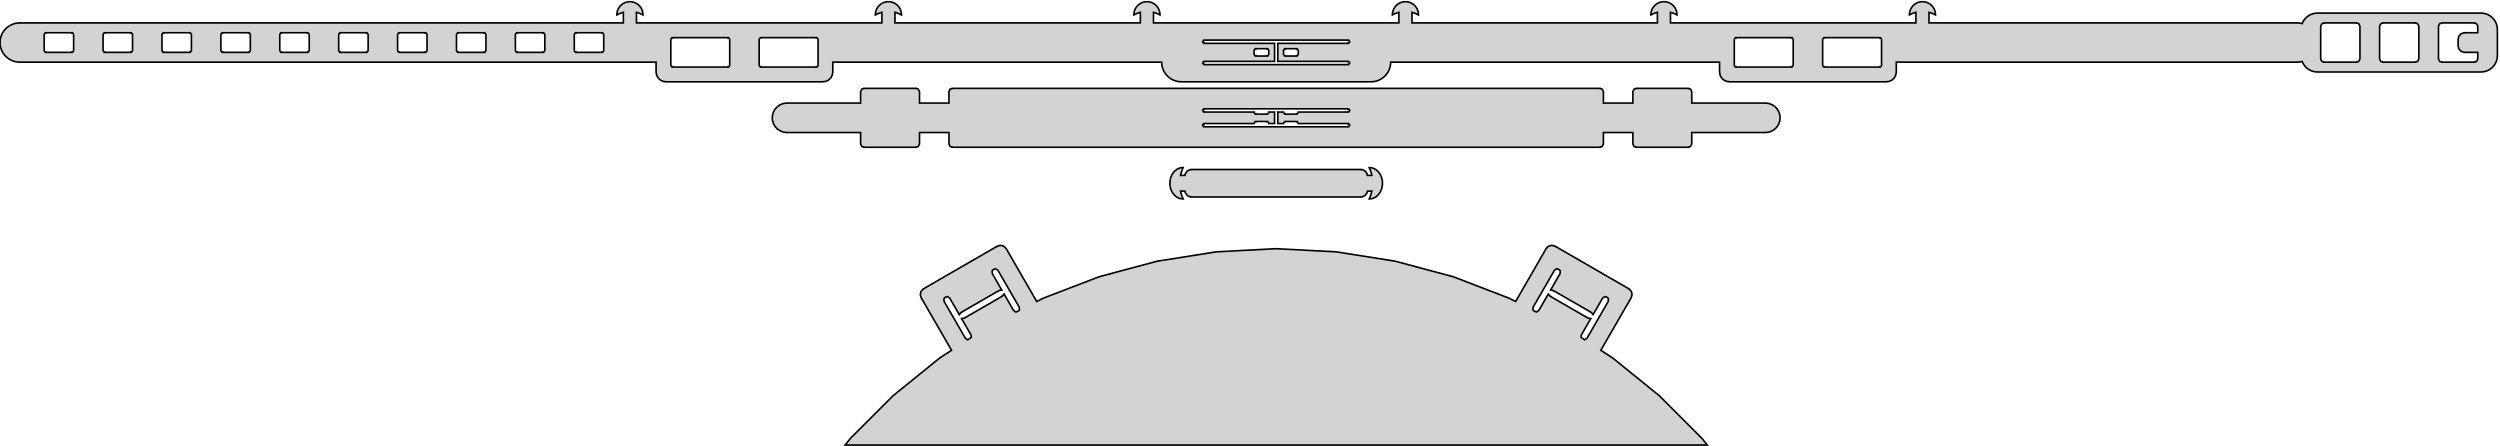
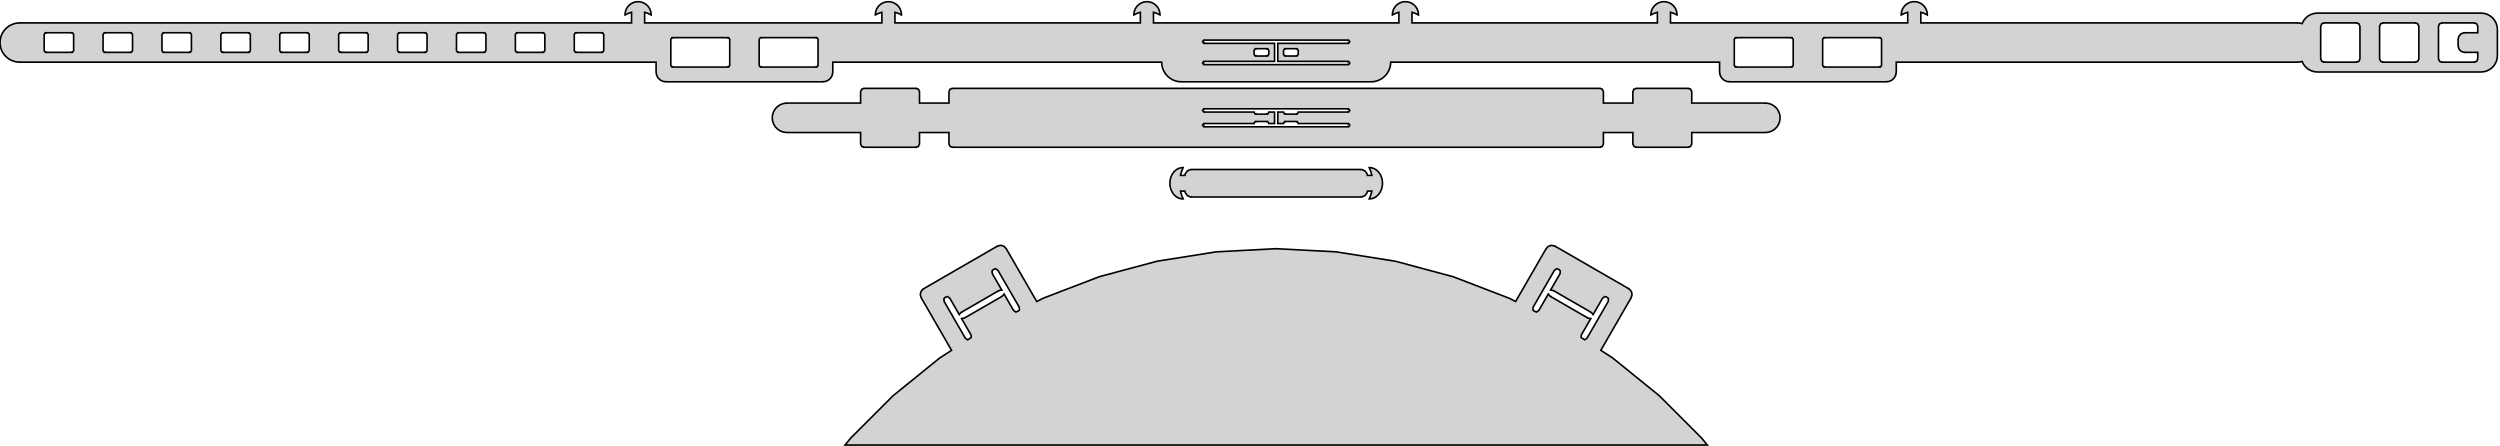
<svg xmlns="http://www.w3.org/2000/svg" width="764mm" height="136mm" viewBox="-390 -16 764 136" version="1.1">
-   <path d=" M -138.5,8.969 L -137.764,8.908 L -136.859,8.511 L -136.133,7.843 L -135.663,6.974 L -135.5,6  L -135.5,3 L -35,3 L -34.918,3.988 L -34.675,4.948 L -34.277,5.856 L -33.735,6.685  L -33.064,7.414 L -32.282,8.023 L -31.41,8.495 L -30.473,8.816 L -29.495,8.98 L -29,8.98  L -29,9 L 29,9 L 29,8.98 L 29.495,8.98 L 30.473,8.816 L 31.41,8.495  L 32.282,8.023 L 33.064,7.414 L 33.735,6.685 L 34.277,5.856 L 34.675,4.948 L 34.918,3.988  L 35,3 L 135.5,3 L 135.5,6 L 135.663,6.974 L 136.133,7.843 L 136.859,8.511  L 137.764,8.908 L 138.5,8.969 L 138.5,9 L 186.5,9 L 186.5,8.969 L 187.236,8.908  L 188.141,8.511 L 188.867,7.843 L 189.337,6.974 L 189.5,6 L 189.5,3 L 312,3  L 312,2.98 L 312.495,2.98 L 313.473,2.816 L 313.544,2.792 L 313.581,2.913 L 314.043,3.778  L 314.664,4.536 L 315.422,5.157 L 316.287,5.619 L 317.225,5.904 L 318.2,6 L 368.2,6  L 369.175,5.904 L 370.113,5.619 L 370.978,5.157 L 371.736,4.536 L 372.357,3.778 L 372.819,2.913  L 373.104,1.975 L 373.2,1 L 373.2,-7 L 373.104,-7.975 L 372.819,-8.913 L 372.357,-9.778  L 371.736,-10.536 L 370.978,-11.157 L 370.113,-11.619 L 369.175,-11.904 L 368.2,-12 L 318.2,-12  L 317.225,-11.904 L 316.287,-11.619 L 315.422,-11.157 L 314.664,-10.536 L 314.043,-9.778 L 313.581,-8.913  L 313.544,-8.792 L 313.473,-8.816 L 312.495,-8.98 L 312,-8.98 L 312,-9 L 199.5,-9  L 199.5,-12.233 L 200.159,-12.045 L 201.066,-11.661 L 201.49,-11.416 L 201.5,-11.5 L 201.384,-12.457  L 201.042,-13.359 L 200.494,-14.152 L 199.772,-14.792 L 198.918,-15.24 L 197.982,-15.471 L 197.018,-15.471  L 196.082,-15.24 L 195.228,-14.792 L 194.506,-14.152 L 193.958,-13.359 L 193.616,-12.457 L 193.5,-11.5  L 193.508,-11.432 L 194.382,-11.867 L 195.311,-12.195 L 195.5,-12.236 L 195.5,-9 L 120.5,-9  L 120.5,-12.233 L 121.159,-12.045 L 122.066,-11.661 L 122.49,-11.416 L 122.5,-11.5 L 122.384,-12.457  L 122.042,-13.359 L 121.494,-14.152 L 120.772,-14.792 L 119.918,-15.24 L 118.982,-15.471 L 118.018,-15.471  L 117.082,-15.24 L 116.228,-14.792 L 115.506,-14.152 L 114.958,-13.359 L 114.616,-12.457 L 114.5,-11.5  L 114.508,-11.432 L 115.382,-11.867 L 116.311,-12.195 L 116.5,-12.236 L 116.5,-9 L 41.5,-9  L 41.5,-12.233 L 42.159,-12.045 L 43.066,-11.661 L 43.49,-11.416 L 43.5,-11.5 L 43.384,-12.457  L 43.042,-13.359 L 42.494,-14.152 L 41.772,-14.792 L 40.918,-15.24 L 39.982,-15.471 L 39.018,-15.471  L 38.082,-15.24 L 37.228,-14.792 L 36.506,-14.152 L 35.958,-13.359 L 35.616,-12.457 L 35.5,-11.5  L 35.508,-11.432 L 36.382,-11.867 L 37.311,-12.195 L 37.5,-12.236 L 37.5,-9 L -37.5,-9  L -37.5,-12.233 L -36.841,-12.045 L -35.934,-11.661 L -35.51,-11.416 L -35.5,-11.5 L -35.616,-12.457  L -35.958,-13.359 L -36.506,-14.152 L -37.228,-14.792 L -38.082,-15.24 L -39.018,-15.471 L -39.982,-15.471  L -40.918,-15.24 L -41.772,-14.792 L -42.494,-14.152 L -43.042,-13.359 L -43.384,-12.457 L -43.5,-11.5  L -43.492,-11.432 L -42.618,-11.867 L -41.689,-12.195 L -41.5,-12.236 L -41.5,-9 L -116.5,-9  L -116.5,-12.233 L -115.841,-12.045 L -114.934,-11.661 L -114.51,-11.416 L -114.5,-11.5 L -114.616,-12.457  L -114.958,-13.359 L -115.506,-14.152 L -116.228,-14.792 L -117.082,-15.24 L -118.018,-15.471 L -118.982,-15.471  L -119.918,-15.24 L -120.772,-14.792 L -121.494,-14.152 L -122.042,-13.359 L -122.384,-12.457 L -122.5,-11.5  L -122.492,-11.432 L -121.618,-11.867 L -120.689,-12.195 L -120.5,-12.236 L -120.5,-9 L -195.5,-9  L -195.5,-12.233 L -194.841,-12.045 L -193.934,-11.661 L -193.51,-11.416 L -193.5,-11.5 L -193.616,-12.457  L -193.958,-13.359 L -194.506,-14.152 L -195.228,-14.792 L -196.082,-15.24 L -197.018,-15.471 L -197.982,-15.471  L -198.918,-15.24 L -199.772,-14.792 L -200.494,-14.152 L -201.042,-13.359 L -201.384,-12.457 L -201.5,-11.5  L -201.492,-11.432 L -200.618,-11.867 L -199.689,-12.195 L -199.5,-12.236 L -199.5,-9 L -384,-9  L -384,-8.98 L -384.495,-8.98 L -385.473,-8.816 L -386.41,-8.495 L -387.282,-8.023 L -388.064,-7.414  L -388.735,-6.685 L -389.277,-5.856 L -389.675,-4.948 L -389.918,-3.988 L -390,-3 L -389.918,-2.012  L -389.675,-1.052 L -389.277,-0.144 L -388.735,0.685 L -388.064,1.414 L -387.282,2.023 L -386.41,2.495  L -385.473,2.816 L -384.495,2.98 L -384,2.98 L -384,3 L -189.5,3 L -189.5,6  L -189.337,6.974 L -188.867,7.843 L -188.141,8.511 L -187.236,8.908 L -186.5,8.969 L -186.5,9  L -138.5,9 z M 356.2,3 L 356.2,2.924 L 355.577,2.782 L 355.2,2 L 355.2,-8 L 355.577,-8.782  L 356.2,-8.924 L 356.2,-9 L 366.2,-9 L 366.2,-8.924 L 366.823,-8.782 L 367.2,-8  L 367.2,-6 L 363.2,-6 L 363.2,-5.956 L 362.959,-5.985 L 362.064,-5.646 L 361.429,-4.929  L 361.2,-4 L 361.2,-2 L 361.429,-1.071 L 362.064,-0.354 L 362.959,-0.015 L 363.2,-0.044  L 363.2,-0 L 367.2,-0 L 367.2,2 L 366.823,2.782 L 366.2,2.924 L 366.2,3  z M 320.2,3 L 320.2,2.924 L 319.577,2.782 L 319.2,2 L 319.2,-8 L 319.577,-8.782  L 320.2,-8.924 L 320.2,-9 L 330.2,-9 L 330.2,-8.924 L 330.823,-8.782 L 331.2,-8  L 331.2,2 L 330.823,2.782 L 330.2,2.924 L 330.2,3 z M 338.2,3 L 338.2,2.924 L 337.577,2.782 L 337.2,2 L 337.2,-8 L 337.577,-8.782  L 338.2,-8.924 L 338.2,-9 L 348.2,-9 L 348.2,-8.924 L 348.823,-8.782 L 349.2,-8  L 349.2,2 L 348.823,2.782 L 348.2,2.924 L 348.2,3 z M -322,-5.925 L -322,-6 L -314,-6 L -314,-5.925 L -313.845,-5.976 L -313.5,-5.5  L -313.5,-0.5 L -313.845,-0.024 L -314,-0.075 L -314,-0 L -322,-0 L -322,-0.075  L -322.155,-0.024 L -322.5,-0.5 L -322.5,-5.5 L -322.155,-5.976 z M -214,-5.925 L -214,-6 L -206,-6 L -206,-5.925 L -205.845,-5.976 L -205.5,-5.5  L -205.5,-0.5 L -205.845,-0.024 L -206,-0.075 L -206,-0 L -214,-0 L -214,-0.075  L -214.155,-0.024 L -214.5,-0.5 L -214.5,-5.5 L -214.155,-5.976 z M 167.5,4.5 L 167.5,4.425 L 167.345,4.476 L 167,4 L 167,-4 L 167.345,-4.476  L 167.5,-4.425 L 167.5,-4.5 L 184.5,-4.5 L 184.5,-4.425 L 184.655,-4.476 L 185,-4  L 185,4 L 184.655,4.476 L 184.5,4.425 L 184.5,4.5 z M -184.5,4.5 L -184.5,4.425 L -184.655,4.476 L -185,4 L -185,-4 L -184.655,-4.476  L -184.5,-4.425 L -184.5,-4.5 L -167.5,-4.5 L -167.5,-4.425 L -167.345,-4.476 L -167,-4  L -167,4 L -167.345,4.476 L -167.5,4.425 L -167.5,4.5 z M -157.5,4.5 L -157.5,4.425 L -157.655,4.476 L -158,4 L -158,-4 L -157.655,-4.476  L -157.5,-4.425 L -157.5,-4.5 L -140.5,-4.5 L -140.5,-4.425 L -140.345,-4.476 L -140,-4  L -140,4 L -140.345,4.476 L -140.5,4.425 L -140.5,4.5 z M 140.5,4.5 L 140.5,4.425 L 140.345,4.476 L 140,4 L 140,-4 L 140.345,-4.476  L 140.5,-4.425 L 140.5,-4.5 L 157.5,-4.5 L 157.5,-4.425 L 157.655,-4.476 L 158,-4  L 158,4 L 157.655,4.476 L 157.5,4.425 L 157.5,4.5 z M -22,3.75 L -22,3.675 L -22.154,3.726 L -22.5,3.25 L -22.154,2.774 L -22,2.825  L -22,2.75 L -0.5,2.75 L -0.5,-2.75 L -22,-2.75 L -22,-2.825 L -22.154,-2.774  L -22.5,-3.25 L -22.154,-3.726 L -22,-3.675 L -22,-3.75 L 22,-3.75 L 22,-3.675  L 22.154,-3.726 L 22.5,-3.25 L 22.154,-2.774 L 22,-2.825 L 22,-2.75 L 0.5,-2.75  L 0.5,2.75 L 22,2.75 L 22,2.825 L 22.154,2.774 L 22.5,3.25 L 22.154,3.726  L 22,3.675 L 22,3.75 z M 2.75,1.125 L 2.75,1.05 L 2.595,1.101 L 2.25,0.625 L 2.25,-0.625 L 2.595,-1.101  L 2.75,-1.05 L 2.75,-1.125 L 6.25,-1.125 L 6.25,-1.05 L 6.404,-1.101 L 6.75,-0.625  L 6.75,0.625 L 6.404,1.101 L 6.25,1.05 L 6.25,1.125 z M -6.25,1.125 L -6.25,1.05 L -6.404,1.101 L -6.75,0.625 L -6.75,-0.625 L -6.404,-1.101  L -6.25,-1.05 L -6.25,-1.125 L -2.75,-1.125 L -2.75,-1.05 L -2.595,-1.101 L -2.25,-0.625  L -2.25,0.625 L -2.595,1.101 L -2.75,1.05 L -2.75,1.125 z M -349.845,-0.024 L -350,-0.075 L -350,-0 L -358,-0 L -358,-0.075 L -358.155,-0.024  L -358.5,-0.5 L -358.5,-5.5 L -358.155,-5.976 L -358,-5.925 L -358,-6 L -350,-6  L -350,-5.925 L -349.845,-5.976 L -349.5,-5.5 L -349.5,-0.5 z M -295.845,-0.024 L -296,-0.075 L -296,-0 L -304,-0 L -304,-0.075 L -304.155,-0.024  L -304.5,-0.5 L -304.5,-5.5 L -304.155,-5.976 L -304,-5.925 L -304,-6 L -296,-6  L -296,-5.925 L -295.845,-5.976 L -295.5,-5.5 L -295.5,-0.5 z M -286,-5.925 L -286,-6 L -278,-6 L -278,-5.925 L -277.845,-5.976 L -277.5,-5.5  L -277.5,-0.5 L -277.845,-0.024 L -278,-0.075 L -278,-0 L -286,-0 L -286,-0.075  L -286.155,-0.024 L -286.5,-0.5 L -286.5,-5.5 L -286.155,-5.976 z M -367.845,-0.024 L -368,-0.075 L -368,-0 L -376,-0 L -376,-0.075 L -376.155,-0.024  L -376.5,-0.5 L -376.5,-5.5 L -376.155,-5.976 L -376,-5.925 L -376,-6 L -368,-6  L -368,-5.925 L -367.845,-5.976 L -367.5,-5.5 L -367.5,-0.5 z M -268,-5.925 L -268,-6 L -260,-6 L -260,-5.925 L -259.845,-5.976 L -259.5,-5.5  L -259.5,-0.5 L -259.845,-0.024 L -260,-0.075 L -260,-0 L -268,-0 L -268,-0.075  L -268.155,-0.024 L -268.5,-0.5 L -268.5,-5.5 L -268.155,-5.976 z M -340,-5.925 L -340,-6 L -332,-6 L -332,-5.925 L -331.845,-5.976 L -331.5,-5.5  L -331.5,-0.5 L -331.845,-0.024 L -332,-0.075 L -332,-0 L -340,-0 L -340,-0.075  L -340.155,-0.024 L -340.5,-0.5 L -340.5,-5.5 L -340.155,-5.976 z M -250,-5.925 L -250,-6 L -242,-6 L -242,-5.925 L -241.845,-5.976 L -241.5,-5.5  L -241.5,-0.5 L -241.845,-0.024 L -242,-0.075 L -242,-0 L -250,-0 L -250,-0.075  L -250.155,-0.024 L -250.5,-0.5 L -250.5,-5.5 L -250.155,-5.976 z M -232,-5.925 L -232,-6 L -224,-6 L -224,-5.925 L -223.845,-5.976 L -223.5,-5.5  L -223.5,-0.5 L -223.845,-0.024 L -224,-0.075 L -224,-0 L -232,-0 L -232,-0.075  L -232.155,-0.024 L -232.5,-0.5 L -232.5,-5.5 L -232.155,-5.976 z M -127,12 L -127,15.5 L -149.5,15.5 L -149.5,15.52 L -149.744,15.507 L -150.704,15.664  L -151.608,16.024 L -152.413,16.57 L -153.082,17.277 L -153.584,18.11 L -153.895,19.033 L -154,20  L -153.895,20.967 L -153.584,21.89 L -153.082,22.723 L -152.413,23.43 L -151.608,23.976 L -150.704,24.336  L -149.744,24.493 L -149.5,24.48 L -149.5,24.5 L -127,24.5 L -127,28 L -126.623,28.782  L -126,28.924 L -126,29 L -110,29 L -110,28.924 L -109.377,28.782 L -109,28  L -109,24.5 L -100,24.5 L -100,28 L -99.624,28.782 L -99,28.924 L -99,29  L 99,29 L 99,28.924 L 99.624,28.782 L 100,28 L 100,24.5 L 109,24.5  L 109,28 L 109.377,28.782 L 110,28.924 L 110,29 L 126,29 L 126,28.924  L 126.623,28.782 L 127,28 L 127,24.5 L 149.5,24.5 L 149.5,24.48 L 149.744,24.493  L 150.704,24.336 L 151.608,23.976 L 152.413,23.43 L 153.082,22.723 L 153.584,21.89 L 153.895,20.967  L 154,20 L 153.895,19.033 L 153.584,18.11 L 153.082,17.277 L 152.413,16.57 L 151.608,16.024  L 150.704,15.664 L 149.744,15.507 L 149.5,15.52 L 149.5,15.5 L 127,15.5 L 127,12  L 126.623,11.218 L 126,11.076 L 126,11 L 110,11 L 110,11.076 L 109.377,11.218  L 109,12 L 109,15.5 L 100,15.5 L 100,12 L 99.624,11.218 L 99,11.076  L 99,11 L -99,11 L -99,11.076 L -99.624,11.218 L -100,12 L -100,15.5  L -109,15.5 L -109,12 L -109.377,11.218 L -110,11.076 L -110,11 L -126,11  L -126,11.076 L -126.623,11.218 z M -22,22.75 L -22,22.675 L -22.154,22.726 L -22.5,22.25 L -22.154,21.774 L -22,21.825  L -22,21.75 L -6.75,21.75 L -6.75,21.625 L -6.404,21.149 L -6.25,21.2 L -6.25,21.125  L -2.75,21.125 L -2.75,21.2 L -2.595,21.149 L -2.25,21.625 L -2.25,21.75 L -0.5,21.75  L -0.5,18.25 L -2.25,18.25 L -2.25,18.375 L -2.595,18.851 L -2.75,18.8 L -2.75,18.875  L -6.25,18.875 L -6.25,18.8 L -6.404,18.851 L -6.75,18.375 L -6.75,18.25 L -22,18.25  L -22,18.175 L -22.154,18.226 L -22.5,17.75 L -22.154,17.274 L -22,17.325 L -22,17.25  L 22,17.25 L 22,17.325 L 22.154,17.274 L 22.5,17.75 L 22.154,18.226 L 22,18.175  L 22,18.25 L 6.75,18.25 L 6.75,18.375 L 6.404,18.851 L 6.25,18.8 L 6.25,18.875  L 2.75,18.875 L 2.75,18.8 L 2.595,18.851 L 2.25,18.375 L 2.25,18.25 L 0.5,18.25  L 0.5,21.75 L 2.25,21.75 L 2.25,21.625 L 2.595,21.149 L 2.75,21.2 L 2.75,21.125  L 6.25,21.125 L 6.25,21.2 L 6.404,21.149 L 6.75,21.625 L 6.75,21.75 L 22,21.75  L 22,21.825 L 22.154,21.774 L 22.5,22.25 L 22.154,22.726 L 22,22.675 L 22,22.75  z M 29.457,44.66 L 30.359,44.25 L 31.152,43.593 L 31.792,42.727 L 32.24,41.702 L 32.471,40.579  L 32.471,39.421 L 32.24,38.298 L 31.792,37.273 L 31.152,36.407 L 30.359,35.75 L 29.457,35.34  L 28.5,35.2 L 28.432,35.21 L 28.867,36.258 L 29.195,37.373 L 29.236,37.6 L 27.877,37.6  L 27.771,37.085 L 27.136,36.225 L 26.241,35.818 L 26,35.853 L 26,35.8 L -26,35.8  L -26,35.853 L -26.241,35.818 L -27.136,36.225 L -27.771,37.085 L -27.877,37.6 L -29.236,37.6  L -29.195,37.373 L -28.867,36.258 L -28.432,35.21 L -28.5,35.2 L -29.457,35.34 L -30.359,35.75  L -31.152,36.407 L -31.792,37.273 L -32.24,38.298 L -32.471,39.421 L -32.471,40.579 L -32.24,41.702  L -31.792,42.727 L -31.152,43.593 L -30.359,44.25 L -29.457,44.66 L -28.5,44.8 L -28.416,44.788  L -28.661,44.279 L -29.045,43.191 L -29.233,42.4 L -27.877,42.4 L -27.771,42.915 L -27.136,43.775  L -26.241,44.182 L -26,44.147 L -26,44.2 L 26,44.2 L 26,44.147 L 26.241,44.182  L 27.136,43.775 L 27.771,42.915 L 27.877,42.4 L 29.233,42.4 L 29.045,43.191 L 28.661,44.279  L 28.416,44.788 L 28.5,44.8 z M 130.05,117.902 L 117.098,104.95 L 102.862,93.422 L 99.209,91.049 L 108.49,74.974 L 108.757,74.054  L 108.565,73.116 L 107.96,72.375 L 107.736,72.28 L 107.758,72.242 L 85.242,59.242 L 85.22,59.28  L 85.026,59.134 L 84.081,58.98 L 83.173,59.283 L 82.51,59.974 L 73.173,76.145 L 71.179,75.129  L 54.078,68.565 L 36.385,63.824 L 18.293,60.959 L 0,60 L -18.293,60.959 L -36.385,63.824  L -54.078,68.565 L -71.179,75.129 L -73.173,76.145 L -82.51,59.974 L -83.173,59.283 L -84.081,58.98  L -85.026,59.134 L -85.22,59.28 L -85.242,59.242 L -107.758,72.242 L -107.736,72.28 L -107.96,72.375  L -108.565,73.116 L -108.757,74.054 L -108.49,74.974 L -99.209,91.049 L -102.862,93.422 L -117.098,104.95  L -130.05,117.902 L -131.749,120 L 131.749,120 z M -94.977,87.379 L -101.477,76.121 L -101.542,75.255 L -101.073,74.82 L -100.462,74.632 L -99.745,75.121  L -96.844,80.146 L -96.331,79.517 L -96.107,79.422 L -96.129,79.384 L -84.871,72.884 L -84.849,72.922  L -84.655,72.776 L -83.854,72.646 L -86.755,67.621 L -86.82,66.755 L -86.351,66.32 L -85.74,66.132  L -85.023,66.621 L -78.523,77.879 L -78.458,78.745 L -78.682,78.953 L -79.435,79.336 L -79.538,79.368  L -80.255,78.879 L -83.156,73.854 L -83.669,74.483 L -83.893,74.578 L -83.871,74.616 L -95.129,81.116  L -95.151,81.078 L -95.345,81.224 L -96.146,81.354 L -93.245,86.379 L -93.188,87.139 L -94.284,87.852  z M 93.188,87.139 L 93.245,86.379 L 96.146,81.354 L 95.345,81.224 L 95.151,81.078 L 95.129,81.116  L 83.871,74.616 L 83.893,74.578 L 83.669,74.483 L 83.156,73.854 L 80.255,78.879 L 79.538,79.368  L 79.435,79.336 L 78.682,78.953 L 78.458,78.745 L 78.523,77.879 L 85.023,66.621 L 85.74,66.132  L 86.351,66.32 L 86.82,66.755 L 86.755,67.621 L 83.854,72.646 L 84.655,72.776 L 84.849,72.922  L 84.871,72.884 L 96.129,79.384 L 96.107,79.422 L 96.331,79.517 L 96.844,80.146 L 99.745,75.121  L 100.462,74.632 L 101.073,74.82 L 101.542,75.255 L 101.477,76.121 L 94.977,87.379 L 94.284,87.852  z " stroke="black" fill="lightgray" stroke-width="0.5" />
+   <path d=" M -138.5,8.969 L -137.764,8.908 L -136.859,8.511 L -136.133,7.843 L -135.663,6.974 L -135.5,6  L -135.5,3 L -35,3 L -34.918,3.988 L -34.675,4.948 L -34.277,5.856 L -33.735,6.685  L -33.064,7.414 L -32.282,8.023 L -31.41,8.495 L -30.473,8.816 L -29.495,8.98 L -29,8.98  L -29,9 L 29,9 L 29,8.98 L 29.495,8.98 L 30.473,8.816 L 31.41,8.495  L 32.282,8.023 L 33.064,7.414 L 33.735,6.685 L 34.277,5.856 L 34.675,4.948 L 34.918,3.988  L 35,3 L 135.5,3 L 135.5,6 L 135.663,6.974 L 136.133,7.843 L 136.859,8.511  L 137.764,8.908 L 138.5,8.969 L 138.5,9 L 186.5,9 L 186.5,8.969 L 187.236,8.908  L 188.141,8.511 L 188.867,7.843 L 189.337,6.974 L 189.5,6 L 189.5,3 L 312,3  L 312,2.98 L 312.495,2.98 L 313.473,2.816 L 313.544,2.792 L 313.581,2.913 L 314.043,3.778  L 314.664,4.536 L 315.422,5.157 L 316.287,5.619 L 317.225,5.904 L 318.2,6 L 368.2,6  L 369.175,5.904 L 370.113,5.619 L 370.978,5.157 L 371.736,4.536 L 372.357,3.778 L 372.819,2.913  L 373.104,1.975 L 373.2,1 L 373.2,-7 L 373.104,-7.975 L 372.819,-8.913 L 372.357,-9.778  L 371.736,-10.536 L 370.978,-11.157 L 370.113,-11.619 L 369.175,-11.904 L 368.2,-12 L 318.2,-12  L 317.225,-11.904 L 316.287,-11.619 L 315.422,-11.157 L 314.664,-10.536 L 314.043,-9.778 L 313.581,-8.913  L 313.544,-8.792 L 313.473,-8.816 L 312.495,-8.98 L 312,-8.98 L 312,-9 L 197,-9  L 197,-12.233 L 197.659,-12.045 L 198.566,-11.661 L 198.99,-11.416 L 199,-11.5 L 198.884,-12.457  L 198.542,-13.359 L 197.994,-14.152 L 197.272,-14.792 L 196.418,-15.24 L 195.482,-15.471 L 194.518,-15.471  L 193.582,-15.24 L 192.728,-14.792 L 192.006,-14.152 L 191.458,-13.359 L 191.116,-12.457 L 191,-11.5  L 191.008,-11.432 L 191.882,-11.867 L 192.811,-12.195 L 193,-12.236 L 193,-9 L 120.5,-9  L 120.5,-12.233 L 121.159,-12.045 L 122.066,-11.661 L 122.49,-11.416 L 122.5,-11.5 L 122.384,-12.457  L 122.042,-13.359 L 121.494,-14.152 L 120.772,-14.792 L 119.918,-15.24 L 118.982,-15.471 L 118.018,-15.471  L 117.082,-15.24 L 116.228,-14.792 L 115.506,-14.152 L 114.958,-13.359 L 114.616,-12.457 L 114.5,-11.5  L 114.508,-11.432 L 115.382,-11.867 L 116.311,-12.195 L 116.5,-12.236 L 116.5,-9 L 41.5,-9  L 41.5,-12.233 L 42.159,-12.045 L 43.066,-11.661 L 43.49,-11.416 L 43.5,-11.5 L 43.384,-12.457  L 43.042,-13.359 L 42.494,-14.152 L 41.772,-14.792 L 40.918,-15.24 L 39.982,-15.471 L 39.018,-15.471  L 38.082,-15.24 L 37.228,-14.792 L 36.506,-14.152 L 35.958,-13.359 L 35.616,-12.457 L 35.5,-11.5  L 35.508,-11.432 L 36.382,-11.867 L 37.311,-12.195 L 37.5,-12.236 L 37.5,-9 L -37.5,-9  L -37.5,-12.233 L -36.841,-12.045 L -35.934,-11.661 L -35.51,-11.416 L -35.5,-11.5 L -35.616,-12.457  L -35.958,-13.359 L -36.506,-14.152 L -37.228,-14.792 L -38.082,-15.24 L -39.018,-15.471 L -39.982,-15.471  L -40.918,-15.24 L -41.772,-14.792 L -42.494,-14.152 L -43.042,-13.359 L -43.384,-12.457 L -43.5,-11.5  L -43.492,-11.432 L -42.618,-11.867 L -41.689,-12.195 L -41.5,-12.236 L -41.5,-9 L -116.5,-9  L -116.5,-12.233 L -115.841,-12.045 L -114.934,-11.661 L -114.51,-11.416 L -114.5,-11.5 L -114.616,-12.457  L -114.958,-13.359 L -115.506,-14.152 L -116.228,-14.792 L -117.082,-15.24 L -118.018,-15.471 L -118.982,-15.471  L -119.918,-15.24 L -120.772,-14.792 L -121.494,-14.152 L -122.042,-13.359 L -122.384,-12.457 L -122.5,-11.5  L -122.492,-11.432 L -121.618,-11.867 L -120.689,-12.195 L -120.5,-12.236 L -120.5,-9 L -193,-9  L -193,-12.233 L -192.341,-12.045 L -191.434,-11.661 L -191.01,-11.416 L -191,-11.5 L -191.116,-12.457  L -191.458,-13.359 L -192.006,-14.152 L -192.728,-14.792 L -193.582,-15.24 L -194.518,-15.471 L -195.482,-15.471  L -196.418,-15.24 L -197.272,-14.792 L -197.994,-14.152 L -198.542,-13.359 L -198.884,-12.457 L -199,-11.5  L -198.992,-11.432 L -198.118,-11.867 L -197.189,-12.195 L -197,-12.236 L -197,-9 L -384,-9  L -384,-8.98 L -384.495,-8.98 L -385.473,-8.816 L -386.41,-8.495 L -387.282,-8.023 L -388.064,-7.414  L -388.735,-6.685 L -389.277,-5.856 L -389.675,-4.948 L -389.918,-3.988 L -390,-3 L -389.918,-2.012  L -389.675,-1.052 L -389.277,-0.144 L -388.735,0.685 L -388.064,1.414 L -387.282,2.023 L -386.41,2.495  L -385.473,2.816 L -384.495,2.98 L -384,2.98 L -384,3 L -189.5,3 L -189.5,6  L -189.337,6.974 L -188.867,7.843 L -188.141,8.511 L -187.236,8.908 L -186.5,8.969 L -186.5,9  L -138.5,9 z M 356.2,3 L 356.2,2.924 L 355.577,2.782 L 355.2,2 L 355.2,-8 L 355.577,-8.782  L 356.2,-8.924 L 356.2,-9 L 366.2,-9 L 366.2,-8.924 L 366.823,-8.782 L 367.2,-8  L 367.2,-6 L 363.2,-6 L 363.2,-5.956 L 362.959,-5.985 L 362.064,-5.646 L 361.429,-4.929  L 361.2,-4 L 361.2,-2 L 361.429,-1.071 L 362.064,-0.354 L 362.959,-0.015 L 363.2,-0.044  L 363.2,-0 L 367.2,-0 L 367.2,2 L 366.823,2.782 L 366.2,2.924 L 366.2,3  z M 320.2,3 L 320.2,2.924 L 319.577,2.782 L 319.2,2 L 319.2,-8 L 319.577,-8.782  L 320.2,-8.924 L 320.2,-9 L 330.2,-9 L 330.2,-8.924 L 330.823,-8.782 L 331.2,-8  L 331.2,2 L 330.823,2.782 L 330.2,2.924 L 330.2,3 z M 338.2,3 L 338.2,2.924 L 337.577,2.782 L 337.2,2 L 337.2,-8 L 337.577,-8.782  L 338.2,-8.924 L 338.2,-9 L 348.2,-9 L 348.2,-8.924 L 348.823,-8.782 L 349.2,-8  L 349.2,2 L 348.823,2.782 L 348.2,2.924 L 348.2,3 z M -322,-5.925 L -322,-6 L -314,-6 L -314,-5.925 L -313.845,-5.976 L -313.5,-5.5  L -313.5,-0.5 L -313.845,-0.024 L -314,-0.075 L -314,-0 L -322,-0 L -322,-0.075  L -322.155,-0.024 L -322.5,-0.5 L -322.5,-5.5 L -322.155,-5.976 z M -214,-5.925 L -214,-6 L -206,-6 L -206,-5.925 L -205.845,-5.976 L -205.5,-5.5  L -205.5,-0.5 L -205.845,-0.024 L -206,-0.075 L -206,-0 L -214,-0 L -214,-0.075  L -214.155,-0.024 L -214.5,-0.5 L -214.5,-5.5 L -214.155,-5.976 z M 167.5,4.5 L 167.5,4.425 L 167.345,4.476 L 167,4 L 167,-4 L 167.345,-4.476  L 167.5,-4.425 L 167.5,-4.5 L 184.5,-4.5 L 184.5,-4.425 L 184.655,-4.476 L 185,-4  L 185,4 L 184.655,4.476 L 184.5,4.425 L 184.5,4.5 z M -184.5,4.5 L -184.5,4.425 L -184.655,4.476 L -185,4 L -185,-4 L -184.655,-4.476  L -184.5,-4.425 L -184.5,-4.5 L -167.5,-4.5 L -167.5,-4.425 L -167.345,-4.476 L -167,-4  L -167,4 L -167.345,4.476 L -167.5,4.425 L -167.5,4.5 z M -157.5,4.5 L -157.5,4.425 L -157.655,4.476 L -158,4 L -158,-4 L -157.655,-4.476  L -157.5,-4.425 L -157.5,-4.5 L -140.5,-4.5 L -140.5,-4.425 L -140.345,-4.476 L -140,-4  L -140,4 L -140.345,4.476 L -140.5,4.425 L -140.5,4.5 z M 140.5,4.5 L 140.5,4.425 L 140.345,4.476 L 140,4 L 140,-4 L 140.345,-4.476  L 140.5,-4.425 L 140.5,-4.5 L 157.5,-4.5 L 157.5,-4.425 L 157.655,-4.476 L 158,-4  L 158,4 L 157.655,4.476 L 157.5,4.425 L 157.5,4.5 z M -22,3.75 L -22,3.675 L -22.154,3.726 L -22.5,3.25 L -22.154,2.774 L -22,2.825  L -22,2.75 L -0.5,2.75 L -0.5,-2.75 L -22,-2.75 L -22,-2.825 L -22.154,-2.774  L -22.5,-3.25 L -22.154,-3.726 L -22,-3.675 L -22,-3.75 L 22,-3.75 L 22,-3.675  L 22.154,-3.726 L 22.5,-3.25 L 22.154,-2.774 L 22,-2.825 L 22,-2.75 L 0.5,-2.75  L 0.5,2.75 L 22,2.75 L 22,2.825 L 22.154,2.774 L 22.5,3.25 L 22.154,3.726  L 22,3.675 L 22,3.75 z M 2.75,1.125 L 2.75,1.05 L 2.595,1.101 L 2.25,0.625 L 2.25,-0.625 L 2.595,-1.101  L 2.75,-1.05 L 2.75,-1.125 L 6.25,-1.125 L 6.25,-1.05 L 6.404,-1.101 L 6.75,-0.625  L 6.75,0.625 L 6.404,1.101 L 6.25,1.05 L 6.25,1.125 z M -6.25,1.125 L -6.25,1.05 L -6.404,1.101 L -6.75,0.625 L -6.75,-0.625 L -6.404,-1.101  L -6.25,-1.05 L -6.25,-1.125 L -2.75,-1.125 L -2.75,-1.05 L -2.595,-1.101 L -2.25,-0.625  L -2.25,0.625 L -2.595,1.101 L -2.75,1.05 L -2.75,1.125 z M -349.845,-0.024 L -350,-0.075 L -350,-0 L -358,-0 L -358,-0.075 L -358.155,-0.024  L -358.5,-0.5 L -358.5,-5.5 L -358.155,-5.976 L -358,-5.925 L -358,-6 L -350,-6  L -350,-5.925 L -349.845,-5.976 L -349.5,-5.5 L -349.5,-0.5 z M -295.845,-0.024 L -296,-0.075 L -296,-0 L -304,-0 L -304,-0.075 L -304.155,-0.024  L -304.5,-0.5 L -304.5,-5.5 L -304.155,-5.976 L -304,-5.925 L -304,-6 L -296,-6  L -296,-5.925 L -295.845,-5.976 L -295.5,-5.5 L -295.5,-0.5 z M -286,-5.925 L -286,-6 L -278,-6 L -278,-5.925 L -277.845,-5.976 L -277.5,-5.5  L -277.5,-0.5 L -277.845,-0.024 L -278,-0.075 L -278,-0 L -286,-0 L -286,-0.075  L -286.155,-0.024 L -286.5,-0.5 L -286.5,-5.5 L -286.155,-5.976 z M -367.845,-0.024 L -368,-0.075 L -368,-0 L -376,-0 L -376,-0.075 L -376.155,-0.024  L -376.5,-0.5 L -376.5,-5.5 L -376.155,-5.976 L -376,-5.925 L -376,-6 L -368,-6  L -368,-5.925 L -367.845,-5.976 L -367.5,-5.5 L -367.5,-0.5 z M -268,-5.925 L -268,-6 L -260,-6 L -260,-5.925 L -259.845,-5.976 L -259.5,-5.5  L -259.5,-0.5 L -259.845,-0.024 L -260,-0.075 L -260,-0 L -268,-0 L -268,-0.075  L -268.155,-0.024 L -268.5,-0.5 L -268.5,-5.5 L -268.155,-5.976 z M -340,-5.925 L -340,-6 L -332,-6 L -332,-5.925 L -331.845,-5.976 L -331.5,-5.5  L -331.5,-0.5 L -331.845,-0.024 L -332,-0.075 L -332,-0 L -340,-0 L -340,-0.075  L -340.155,-0.024 L -340.5,-0.5 L -340.5,-5.5 L -340.155,-5.976 z M -250,-5.925 L -250,-6 L -242,-6 L -242,-5.925 L -241.845,-5.976 L -241.5,-5.5  L -241.5,-0.5 L -241.845,-0.024 L -242,-0.075 L -242,-0 L -250,-0 L -250,-0.075  L -250.155,-0.024 L -250.5,-0.5 L -250.5,-5.5 L -250.155,-5.976 z M -232,-5.925 L -232,-6 L -224,-6 L -224,-5.925 L -223.845,-5.976 L -223.5,-5.5  L -223.5,-0.5 L -223.845,-0.024 L -224,-0.075 L -224,-0 L -232,-0 L -232,-0.075  L -232.155,-0.024 L -232.5,-0.5 L -232.5,-5.5 L -232.155,-5.976 z M -127,12 L -127,15.5 L -149.5,15.5 L -149.5,15.52 L -149.744,15.507 L -150.704,15.664  L -151.608,16.024 L -152.413,16.57 L -153.082,17.277 L -153.584,18.11 L -153.895,19.033 L -154,20  L -153.895,20.967 L -153.584,21.89 L -153.082,22.723 L -152.413,23.43 L -151.608,23.976 L -150.704,24.336  L -149.744,24.493 L -149.5,24.48 L -149.5,24.5 L -127,24.5 L -127,28 L -126.623,28.782  L -126,28.924 L -126,29 L -110,29 L -110,28.924 L -109.377,28.782 L -109,28  L -109,24.5 L -100,24.5 L -100,28 L -99.624,28.782 L -99,28.924 L -99,29  L 99,29 L 99,28.924 L 99.624,28.782 L 100,28 L 100,24.5 L 109,24.5  L 109,28 L 109.377,28.782 L 110,28.924 L 110,29 L 126,29 L 126,28.924  L 126.623,28.782 L 127,28 L 127,24.5 L 149.5,24.5 L 149.5,24.48 L 149.744,24.493  L 150.704,24.336 L 151.608,23.976 L 152.413,23.43 L 153.082,22.723 L 153.584,21.89 L 153.895,20.967  L 154,20 L 153.895,19.033 L 153.584,18.11 L 153.082,17.277 L 152.413,16.57 L 151.608,16.024  L 150.704,15.664 L 149.744,15.507 L 149.5,15.52 L 149.5,15.5 L 127,15.5 L 127,12  L 126.623,11.218 L 126,11.076 L 126,11 L 110,11 L 110,11.076 L 109.377,11.218  L 109,12 L 109,15.5 L 100,15.5 L 100,12 L 99.624,11.218 L 99,11.076  L 99,11 L -99,11 L -99,11.076 L -99.624,11.218 L -100,12 L -100,15.5  L -109,15.5 L -109,12 L -109.377,11.218 L -110,11.076 L -110,11 L -126,11  L -126,11.076 L -126.623,11.218 z M -22,22.75 L -22,22.675 L -22.154,22.726 L -22.5,22.25 L -22.154,21.774 L -22,21.825  L -22,21.75 L -6.75,21.75 L -6.75,21.625 L -6.404,21.149 L -6.25,21.2 L -6.25,21.125  L -2.75,21.125 L -2.75,21.2 L -2.595,21.149 L -2.25,21.625 L -2.25,21.75 L -0.5,21.75  L -0.5,18.25 L -2.25,18.25 L -2.25,18.375 L -2.595,18.851 L -2.75,18.8 L -2.75,18.875  L -6.25,18.875 L -6.25,18.8 L -6.404,18.851 L -6.75,18.375 L -6.75,18.25 L -22,18.25  L -22,18.175 L -22.154,18.226 L -22.5,17.75 L -22.154,17.274 L -22,17.325 L -22,17.25  L 22,17.25 L 22,17.325 L 22.154,17.274 L 22.5,17.75 L 22.154,18.226 L 22,18.175  L 22,18.25 L 6.75,18.25 L 6.75,18.375 L 6.404,18.851 L 6.25,18.8 L 6.25,18.875  L 2.75,18.875 L 2.75,18.8 L 2.595,18.851 L 2.25,18.375 L 2.25,18.25 L 0.5,18.25  L 0.5,21.75 L 2.25,21.75 L 2.25,21.625 L 2.595,21.149 L 2.75,21.2 L 2.75,21.125  L 6.25,21.125 L 6.25,21.2 L 6.404,21.149 L 6.75,21.625 L 6.75,21.75 L 22,21.75  L 22,21.825 L 22.154,21.774 L 22.5,22.25 L 22.154,22.726 L 22,22.675 L 22,22.75  z M 29.457,44.66 L 30.359,44.25 L 31.152,43.593 L 31.792,42.727 L 32.24,41.702 L 32.471,40.579  L 32.471,39.421 L 32.24,38.298 L 31.792,37.273 L 31.152,36.407 L 30.359,35.75 L 29.457,35.34  L 28.5,35.2 L 28.432,35.21 L 28.867,36.258 L 29.195,37.373 L 29.236,37.6 L 27.877,37.6  L 27.771,37.085 L 27.136,36.225 L 26.241,35.818 L 26,35.853 L 26,35.8 L -26,35.8  L -26,35.853 L -26.241,35.818 L -27.136,36.225 L -27.771,37.085 L -27.877,37.6 L -29.236,37.6  L -29.195,37.373 L -28.867,36.258 L -28.432,35.21 L -28.5,35.2 L -29.457,35.34 L -30.359,35.75  L -31.152,36.407 L -31.792,37.273 L -32.24,38.298 L -32.471,39.421 L -32.471,40.579 L -32.24,41.702  L -31.792,42.727 L -31.152,43.593 L -30.359,44.25 L -29.457,44.66 L -28.5,44.8 L -28.416,44.788  L -28.661,44.279 L -29.045,43.191 L -29.233,42.4 L -27.877,42.4 L -27.771,42.915 L -27.136,43.775  L -26.241,44.182 L -26,44.147 L -26,44.2 L 26,44.2 L 26,44.147 L 26.241,44.182  L 27.136,43.775 L 27.771,42.915 L 27.877,42.4 L 29.233,42.4 L 29.045,43.191 L 28.661,44.279  L 28.416,44.788 L 28.5,44.8 z M 130.05,117.902 L 117.098,104.95 L 102.862,93.422 L 99.209,91.049 L 108.49,74.974 L 108.757,74.054  L 108.565,73.116 L 107.96,72.375 L 107.736,72.28 L 107.758,72.242 L 85.242,59.242 L 85.22,59.28  L 85.026,59.134 L 84.081,58.98 L 83.173,59.283 L 82.51,59.974 L 73.173,76.145 L 71.179,75.129  L 54.078,68.565 L 36.385,63.824 L 18.293,60.959 L 0,60 L -18.293,60.959 L -36.385,63.824  L -54.078,68.565 L -71.179,75.129 L -73.173,76.145 L -82.51,59.974 L -83.173,59.283 L -84.081,58.98  L -85.026,59.134 L -85.22,59.28 L -85.242,59.242 L -107.758,72.242 L -107.736,72.28 L -107.96,72.375  L -108.565,73.116 L -108.757,74.054 L -108.49,74.974 L -99.209,91.049 L -102.862,93.422 L -117.098,104.95  L -130.05,117.902 L -131.749,120 L 131.749,120 z M -94.977,87.379 L -101.477,76.121 L -101.542,75.255 L -101.073,74.82 L -100.462,74.632 L -99.745,75.121  L -96.844,80.146 L -96.331,79.517 L -96.107,79.422 L -96.129,79.384 L -84.871,72.884 L -84.849,72.922  L -84.655,72.776 L -83.854,72.646 L -86.755,67.621 L -86.82,66.755 L -86.351,66.32 L -85.74,66.132  L -85.023,66.621 L -78.523,77.879 L -78.458,78.745 L -78.682,78.953 L -79.435,79.336 L -79.538,79.368  L -80.255,78.879 L -83.156,73.854 L -83.669,74.483 L -83.893,74.578 L -83.871,74.616 L -95.129,81.116  L -95.151,81.078 L -95.345,81.224 L -96.146,81.354 L -93.245,86.379 L -93.188,87.139 L -94.284,87.852  z M 93.188,87.139 L 93.245,86.379 L 96.146,81.354 L 95.345,81.224 L 95.151,81.078 L 95.129,81.116  L 83.871,74.616 L 83.893,74.578 L 83.669,74.483 L 83.156,73.854 L 80.255,78.879 L 79.538,79.368  L 79.435,79.336 L 78.682,78.953 L 78.458,78.745 L 78.523,77.879 L 85.023,66.621 L 85.74,66.132  L 86.351,66.32 L 86.82,66.755 L 86.755,67.621 L 83.854,72.646 L 84.655,72.776 L 84.849,72.922  L 84.871,72.884 L 96.129,79.384 L 96.107,79.422 L 96.331,79.517 L 96.844,80.146 L 99.745,75.121  L 100.462,74.632 L 101.073,74.82 L 101.542,75.255 L 101.477,76.121 L 94.977,87.379 L 94.284,87.852  z " stroke="black" fill="lightgray" stroke-width="0.5" />
</svg>
